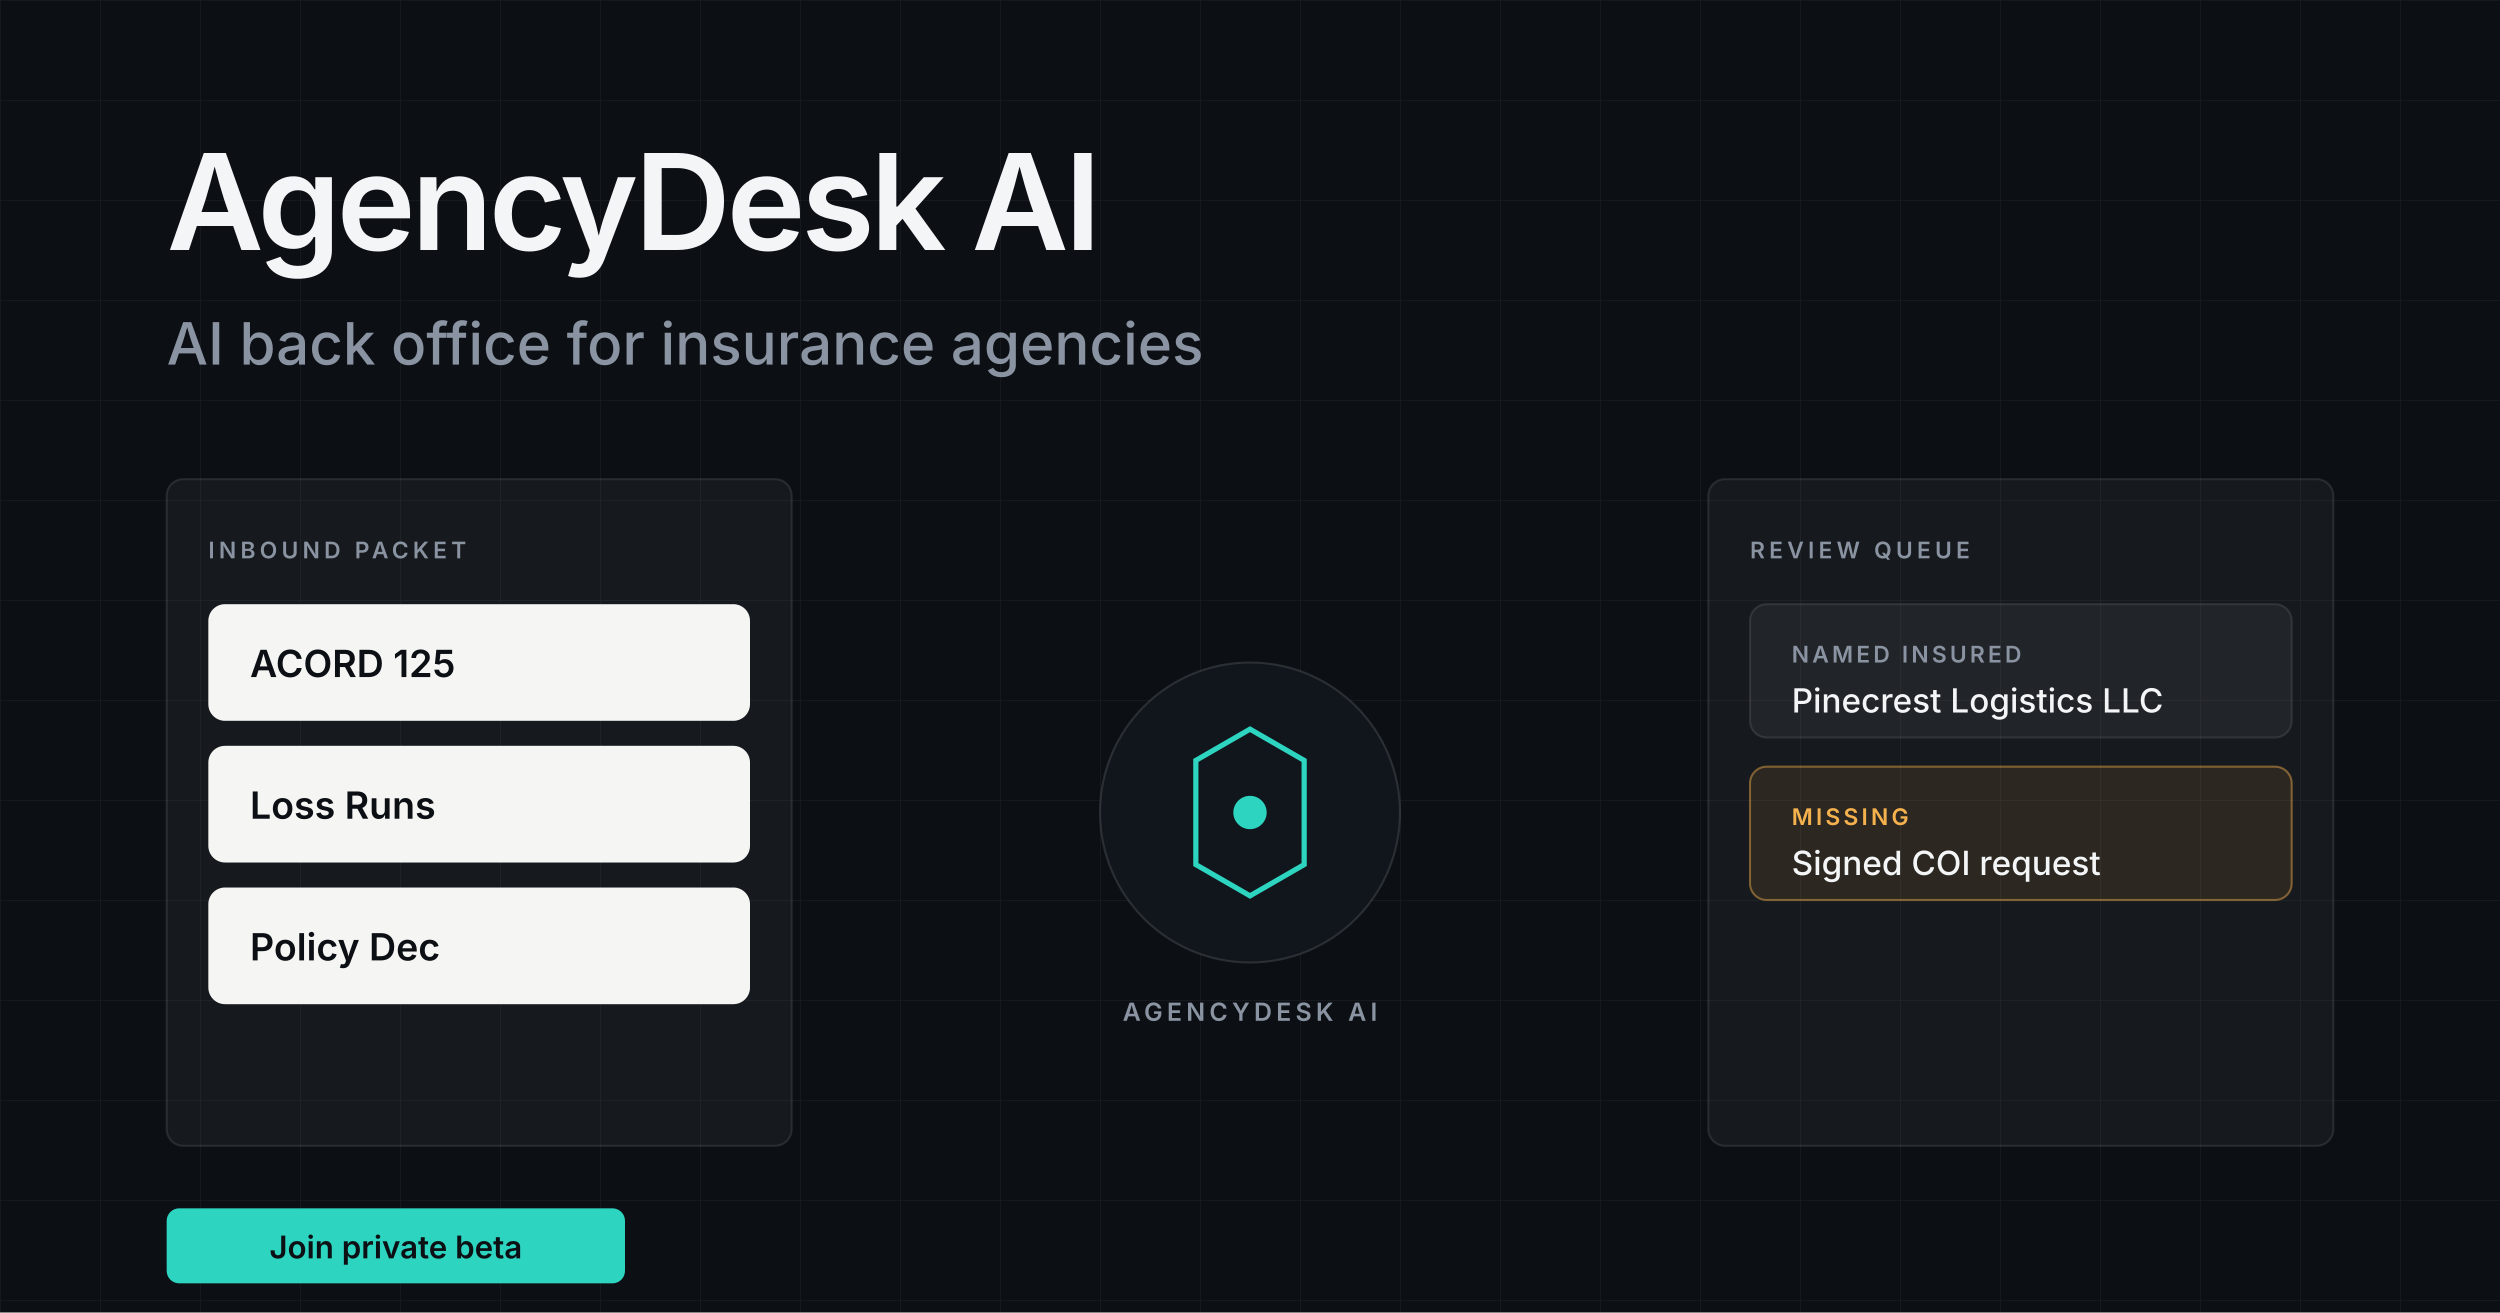
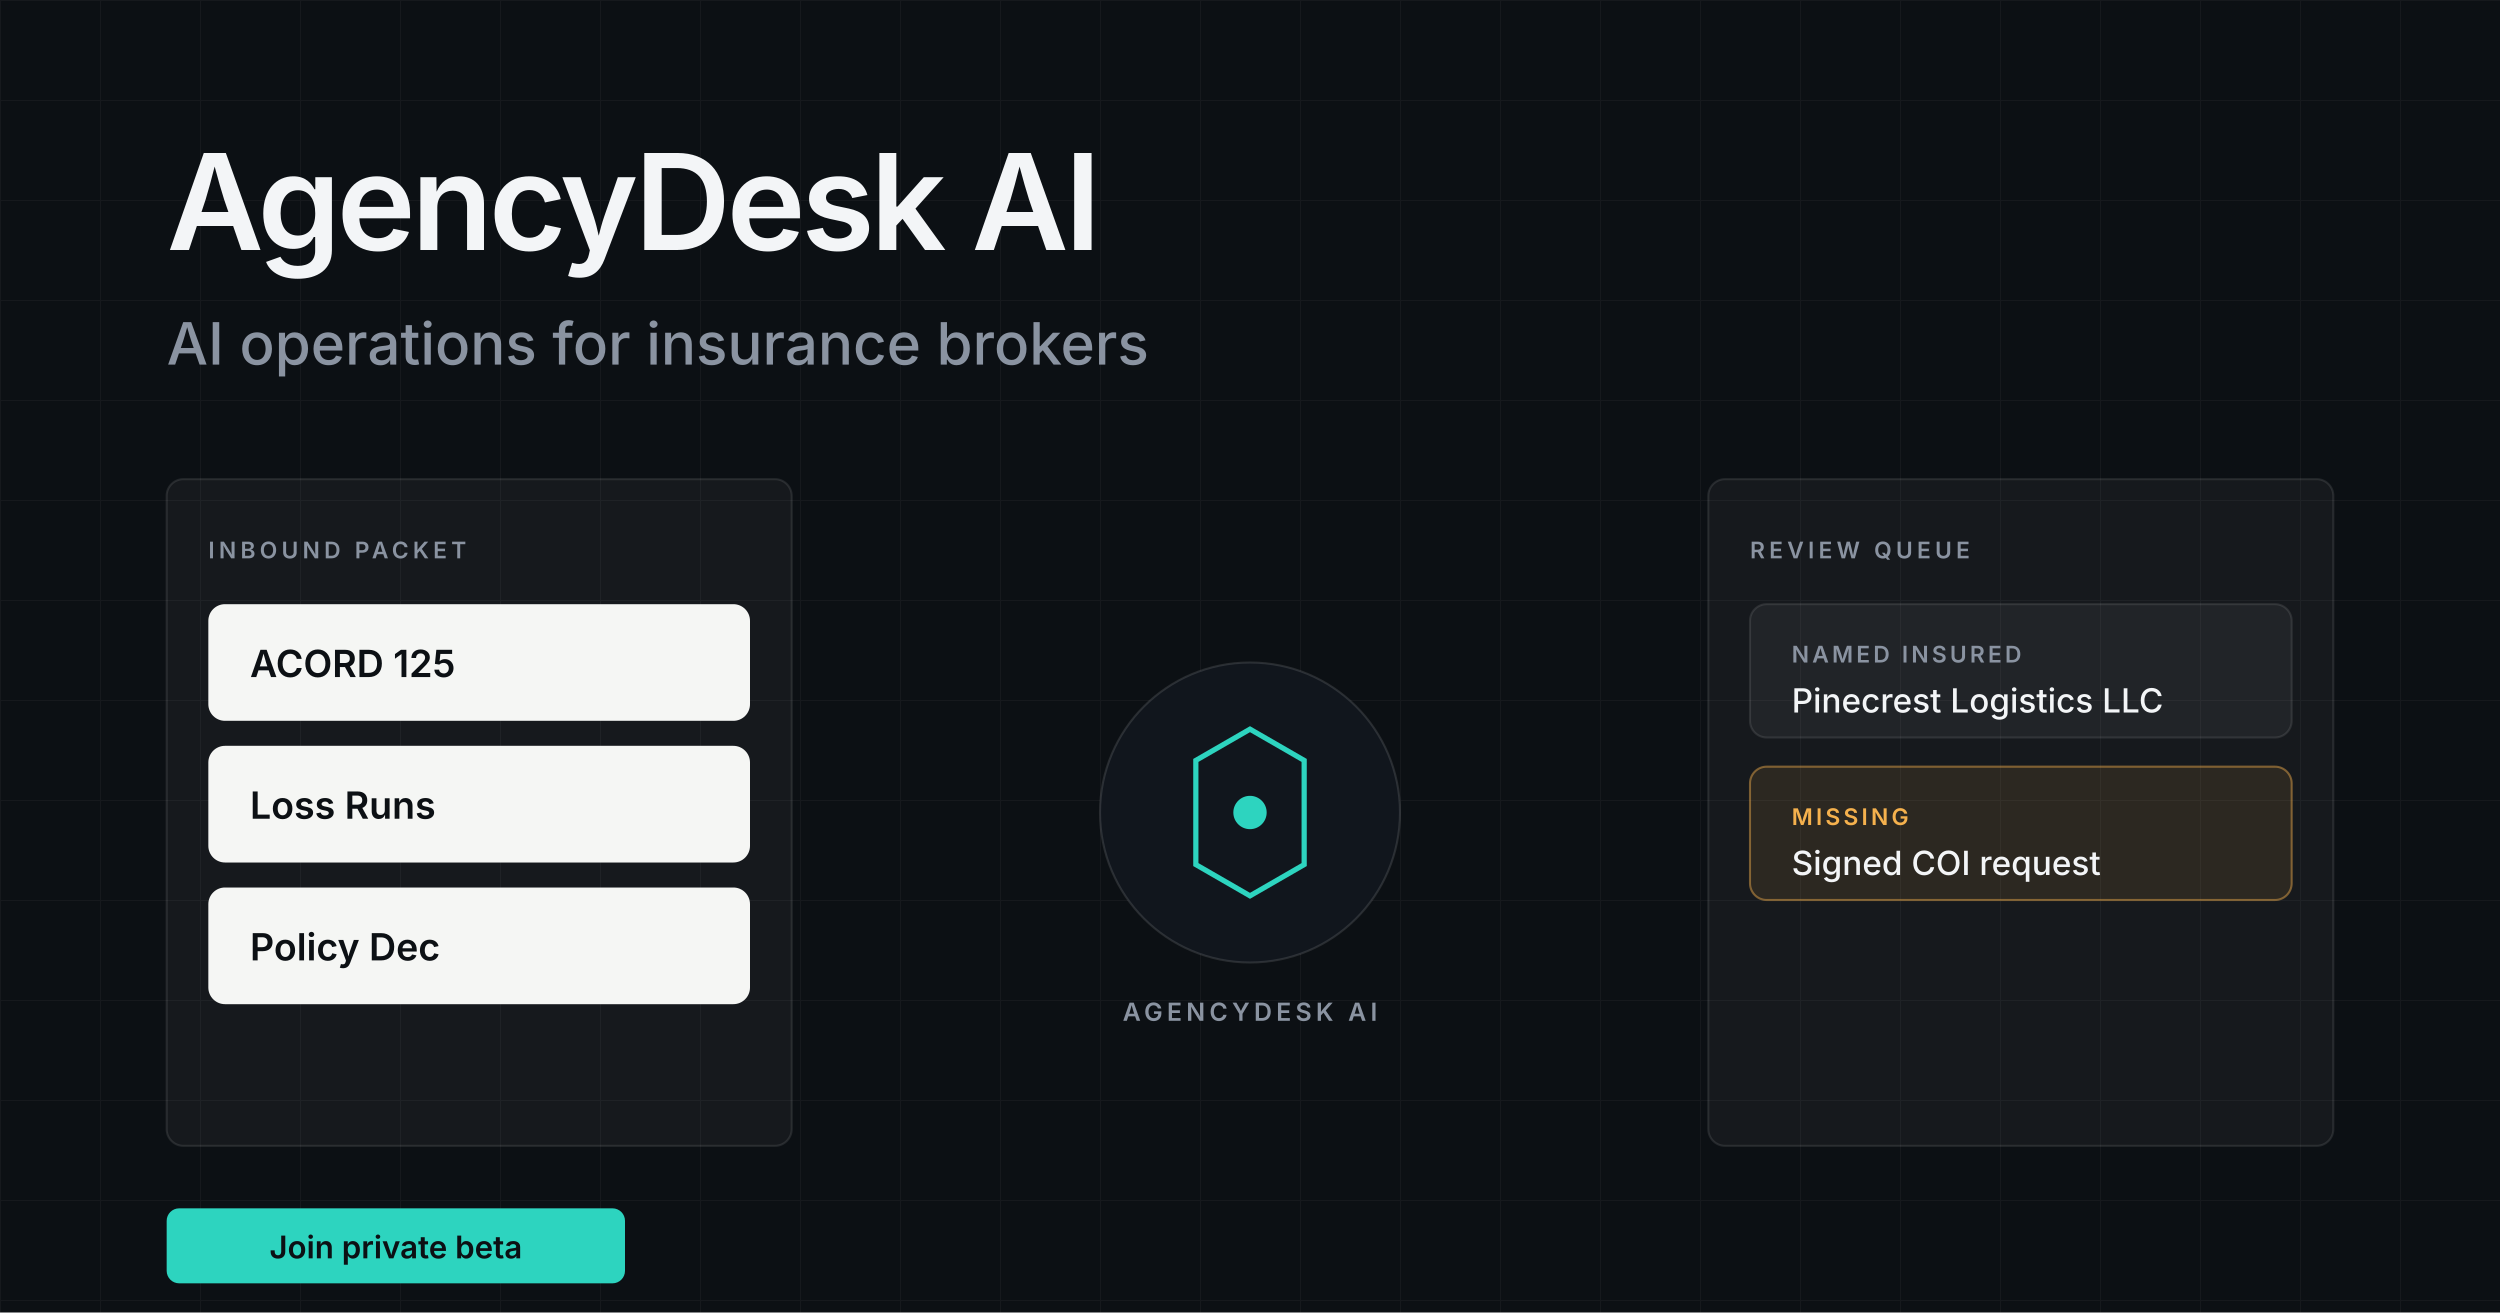
<svg xmlns="http://www.w3.org/2000/svg" width="1200" height="630" viewBox="0 0 1200 630">
  <rect width="1200" height="630" fill="#0c1014" />
  <defs>
    <pattern id="grid" width="48" height="48" patternUnits="userSpaceOnUse">
      <path d="M 48 0 L 0 0 0 48" fill="none" stroke="rgba(255,255,255,0.04)" stroke-width="1" />
    </pattern>
  </defs>
  <rect width="1200" height="630" fill="url(#grid)" />
  <text x="80" y="120" fill="#f3f5f7" font-family="Inter, system-ui, sans-serif" font-size="64" font-weight="600" letter-spacing="-2">AgencyDesk AI</text>
-   <text x="80" y="175" fill="#8a93a1" font-family="Inter, system-ui, sans-serif" font-size="28" font-weight="500">AI back office for insurance agencies</text>
+   <text x="80" y="175" fill="#8a93a1" font-family="Inter, system-ui, sans-serif" font-size="28" font-weight="500">AI operations for insurance brokers</text>
  <rect x="80" y="230" width="300" height="320" rx="8" fill="rgba(255,255,255,0.04)" stroke="rgba(255,255,255,0.1)" />
  <text x="100" y="268" fill="#8a93a1" font-family="Inter, sans-serif" font-size="11" font-weight="600" letter-spacing="2">INBOUND PACKET</text>
  <rect x="100" y="290" width="260" height="56" rx="8" fill="#f5f6f4" />
  <text x="120" y="325" fill="#0c1014" font-family="Inter, sans-serif" font-size="18" font-weight="600">ACORD 125</text>
  <rect x="100" y="358" width="260" height="56" rx="8" fill="#f5f6f4" />
  <text x="120" y="393" fill="#0c1014" font-family="Inter, sans-serif" font-size="18" font-weight="600">Loss Runs</text>
  <rect x="100" y="426" width="260" height="56" rx="8" fill="#f5f6f4" />
  <text x="120" y="461" fill="#0c1014" font-family="Inter, sans-serif" font-size="18" font-weight="600">Policy Dec</text>
  <circle cx="600" cy="390" r="72" fill="#11161d" stroke="rgba(255,255,255,0.12)" />
  <polygon points="600,350 626,365 626,415 600,430 574,415 574,365" fill="none" stroke="#2dd4bf" stroke-width="2.5" />
  <circle cx="600" cy="390" r="8" fill="#2dd4bf" />
  <text x="600" y="490" text-anchor="middle" fill="#8a93a1" font-family="Inter, sans-serif" font-size="12" font-weight="600" letter-spacing="2">AGENCYDESK AI</text>
  <rect x="820" y="230" width="300" height="320" rx="8" fill="rgba(255,255,255,0.04)" stroke="rgba(255,255,255,0.1)" />
  <text x="840" y="268" fill="#8a93a1" font-family="Inter, sans-serif" font-size="11" font-weight="600" letter-spacing="2">REVIEW QUEUE</text>
  <rect x="840" y="290" width="260" height="64" rx="8" fill="rgba(255,255,255,0.05)" stroke="rgba(255,255,255,0.1)" />
  <text x="860" y="318" fill="#8a93a1" font-family="Inter, sans-serif" font-size="11" font-weight="600" letter-spacing="1.5">NAMED INSURED</text>
  <text x="860" y="342" fill="#f3f5f7" font-family="Inter, sans-serif" font-size="16" font-weight="500">Pinecrest Logistics LLC</text>
  <rect x="840" y="368" width="260" height="64" rx="8" fill="rgba(245,177,77,0.1)" stroke="rgba(245,177,77,0.45)" />
  <text x="860" y="396" fill="#f5b14d" font-family="Inter, sans-serif" font-size="11" font-weight="600" letter-spacing="1.5">MISSING</text>
  <text x="860" y="420" fill="#f3f5f7" font-family="Inter, sans-serif" font-size="16" font-weight="500">Signed COI request</text>
  <rect x="80" y="580" width="220" height="36" rx="6" fill="#2dd4bf" />
  <text x="190" y="604" text-anchor="middle" fill="#0c1014" font-family="Inter, sans-serif" font-size="15" font-weight="600">Join private beta</text>
</svg>
